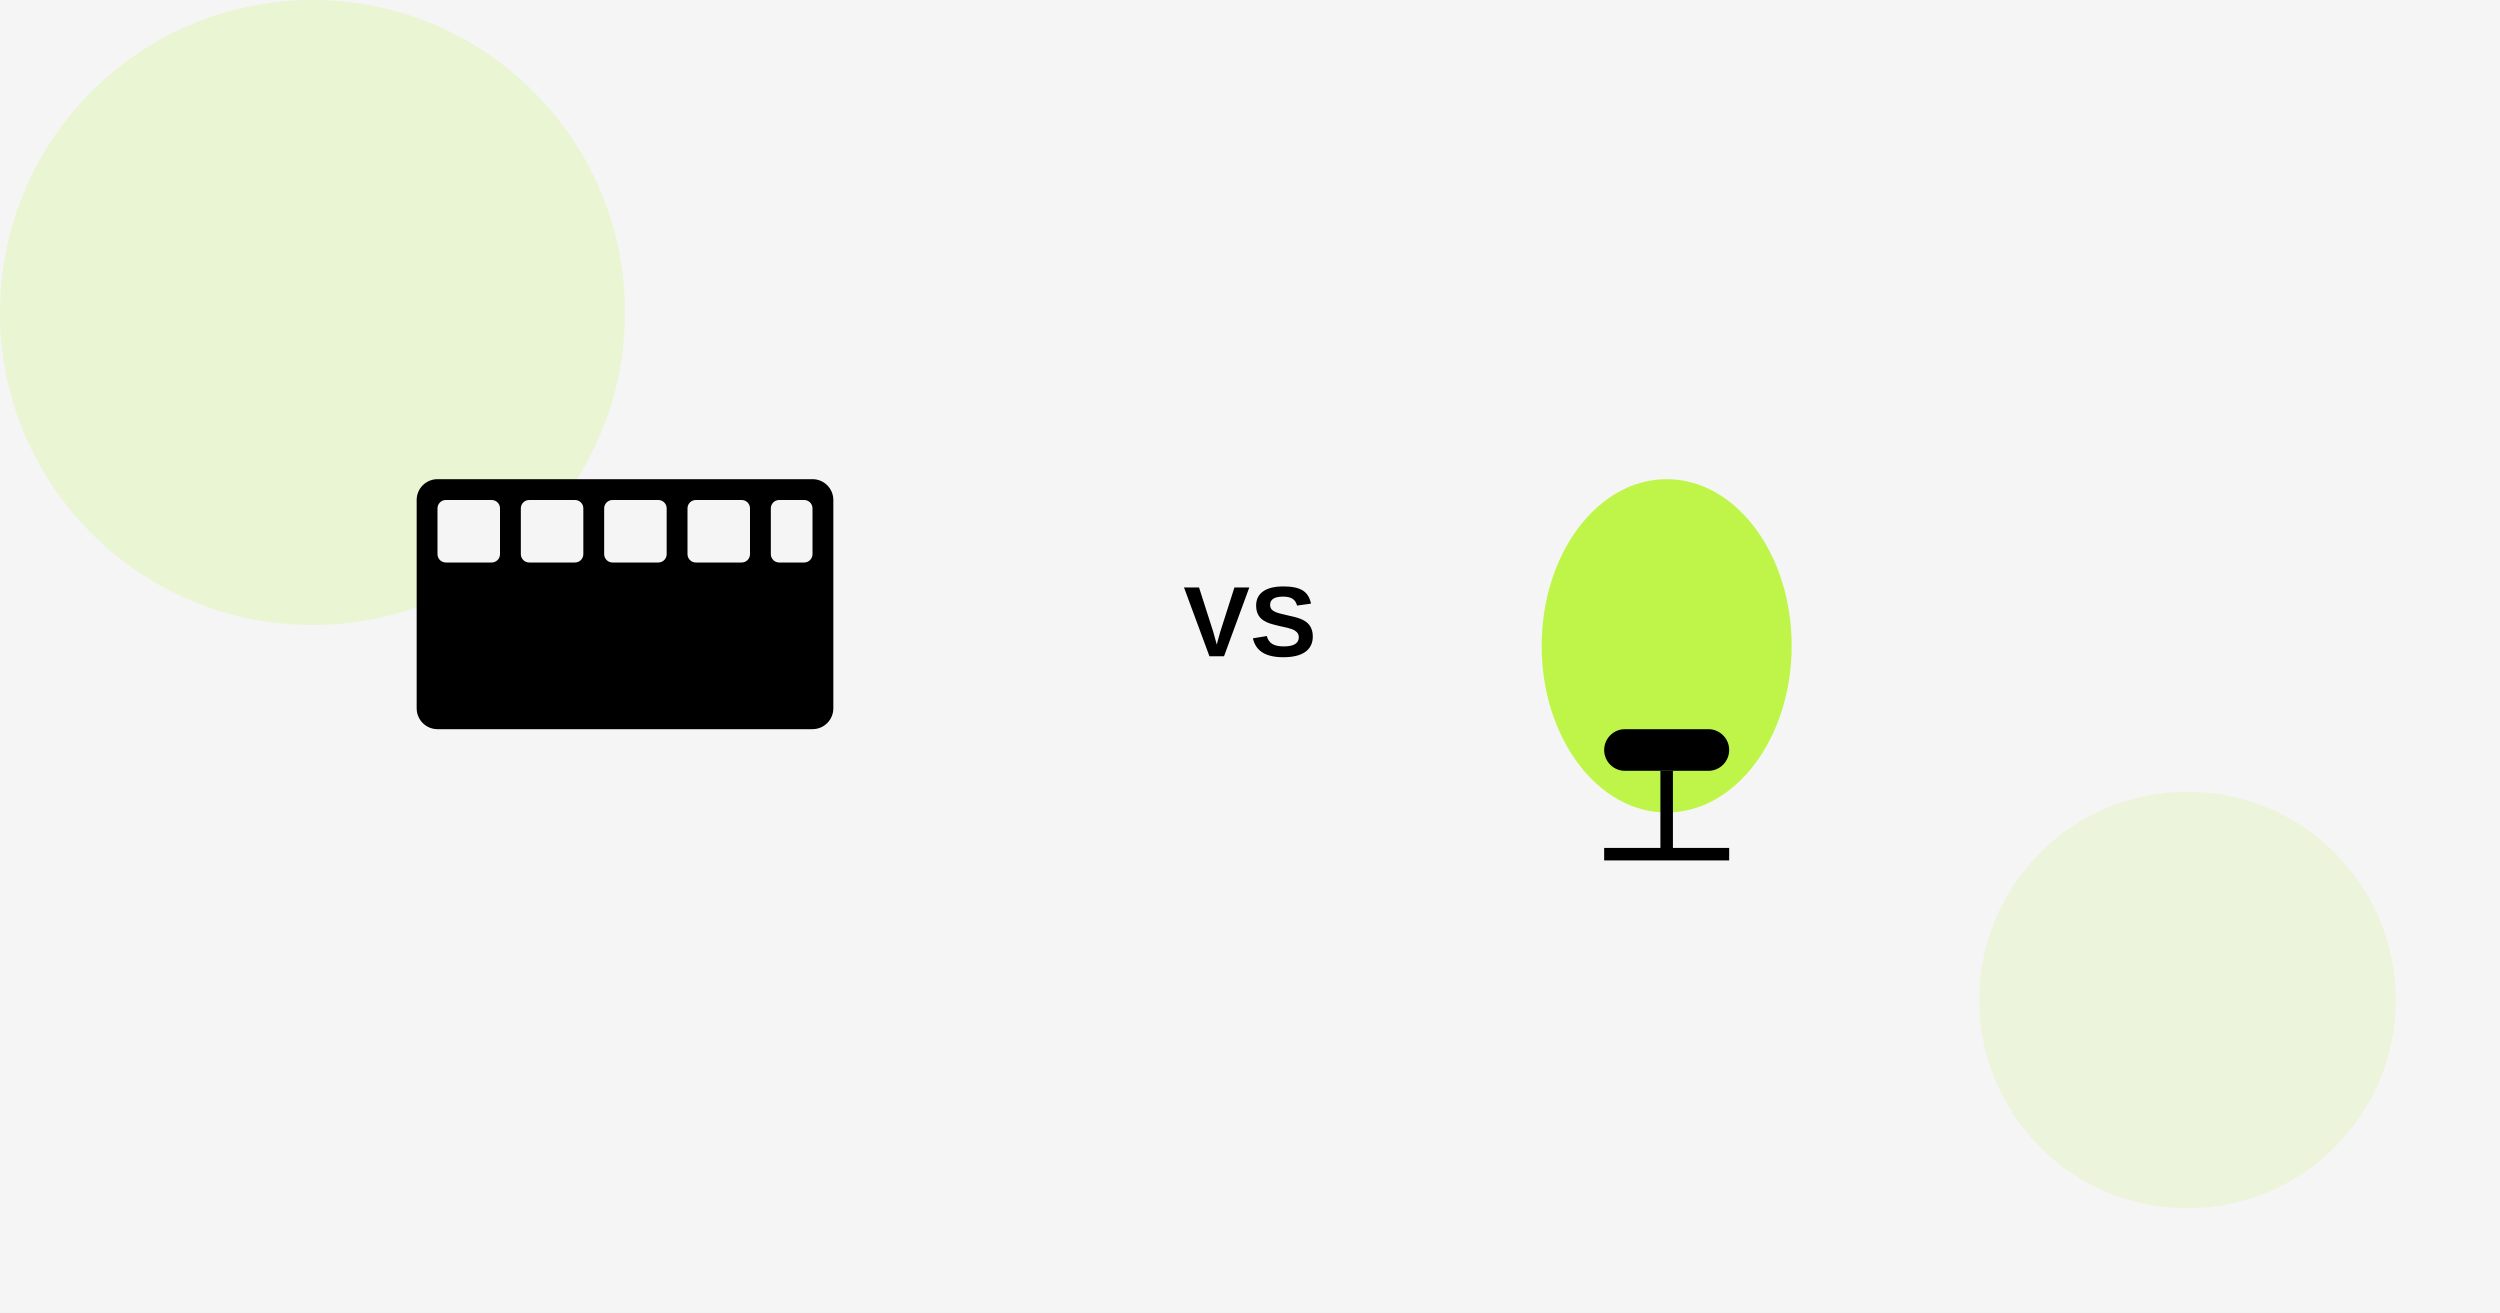
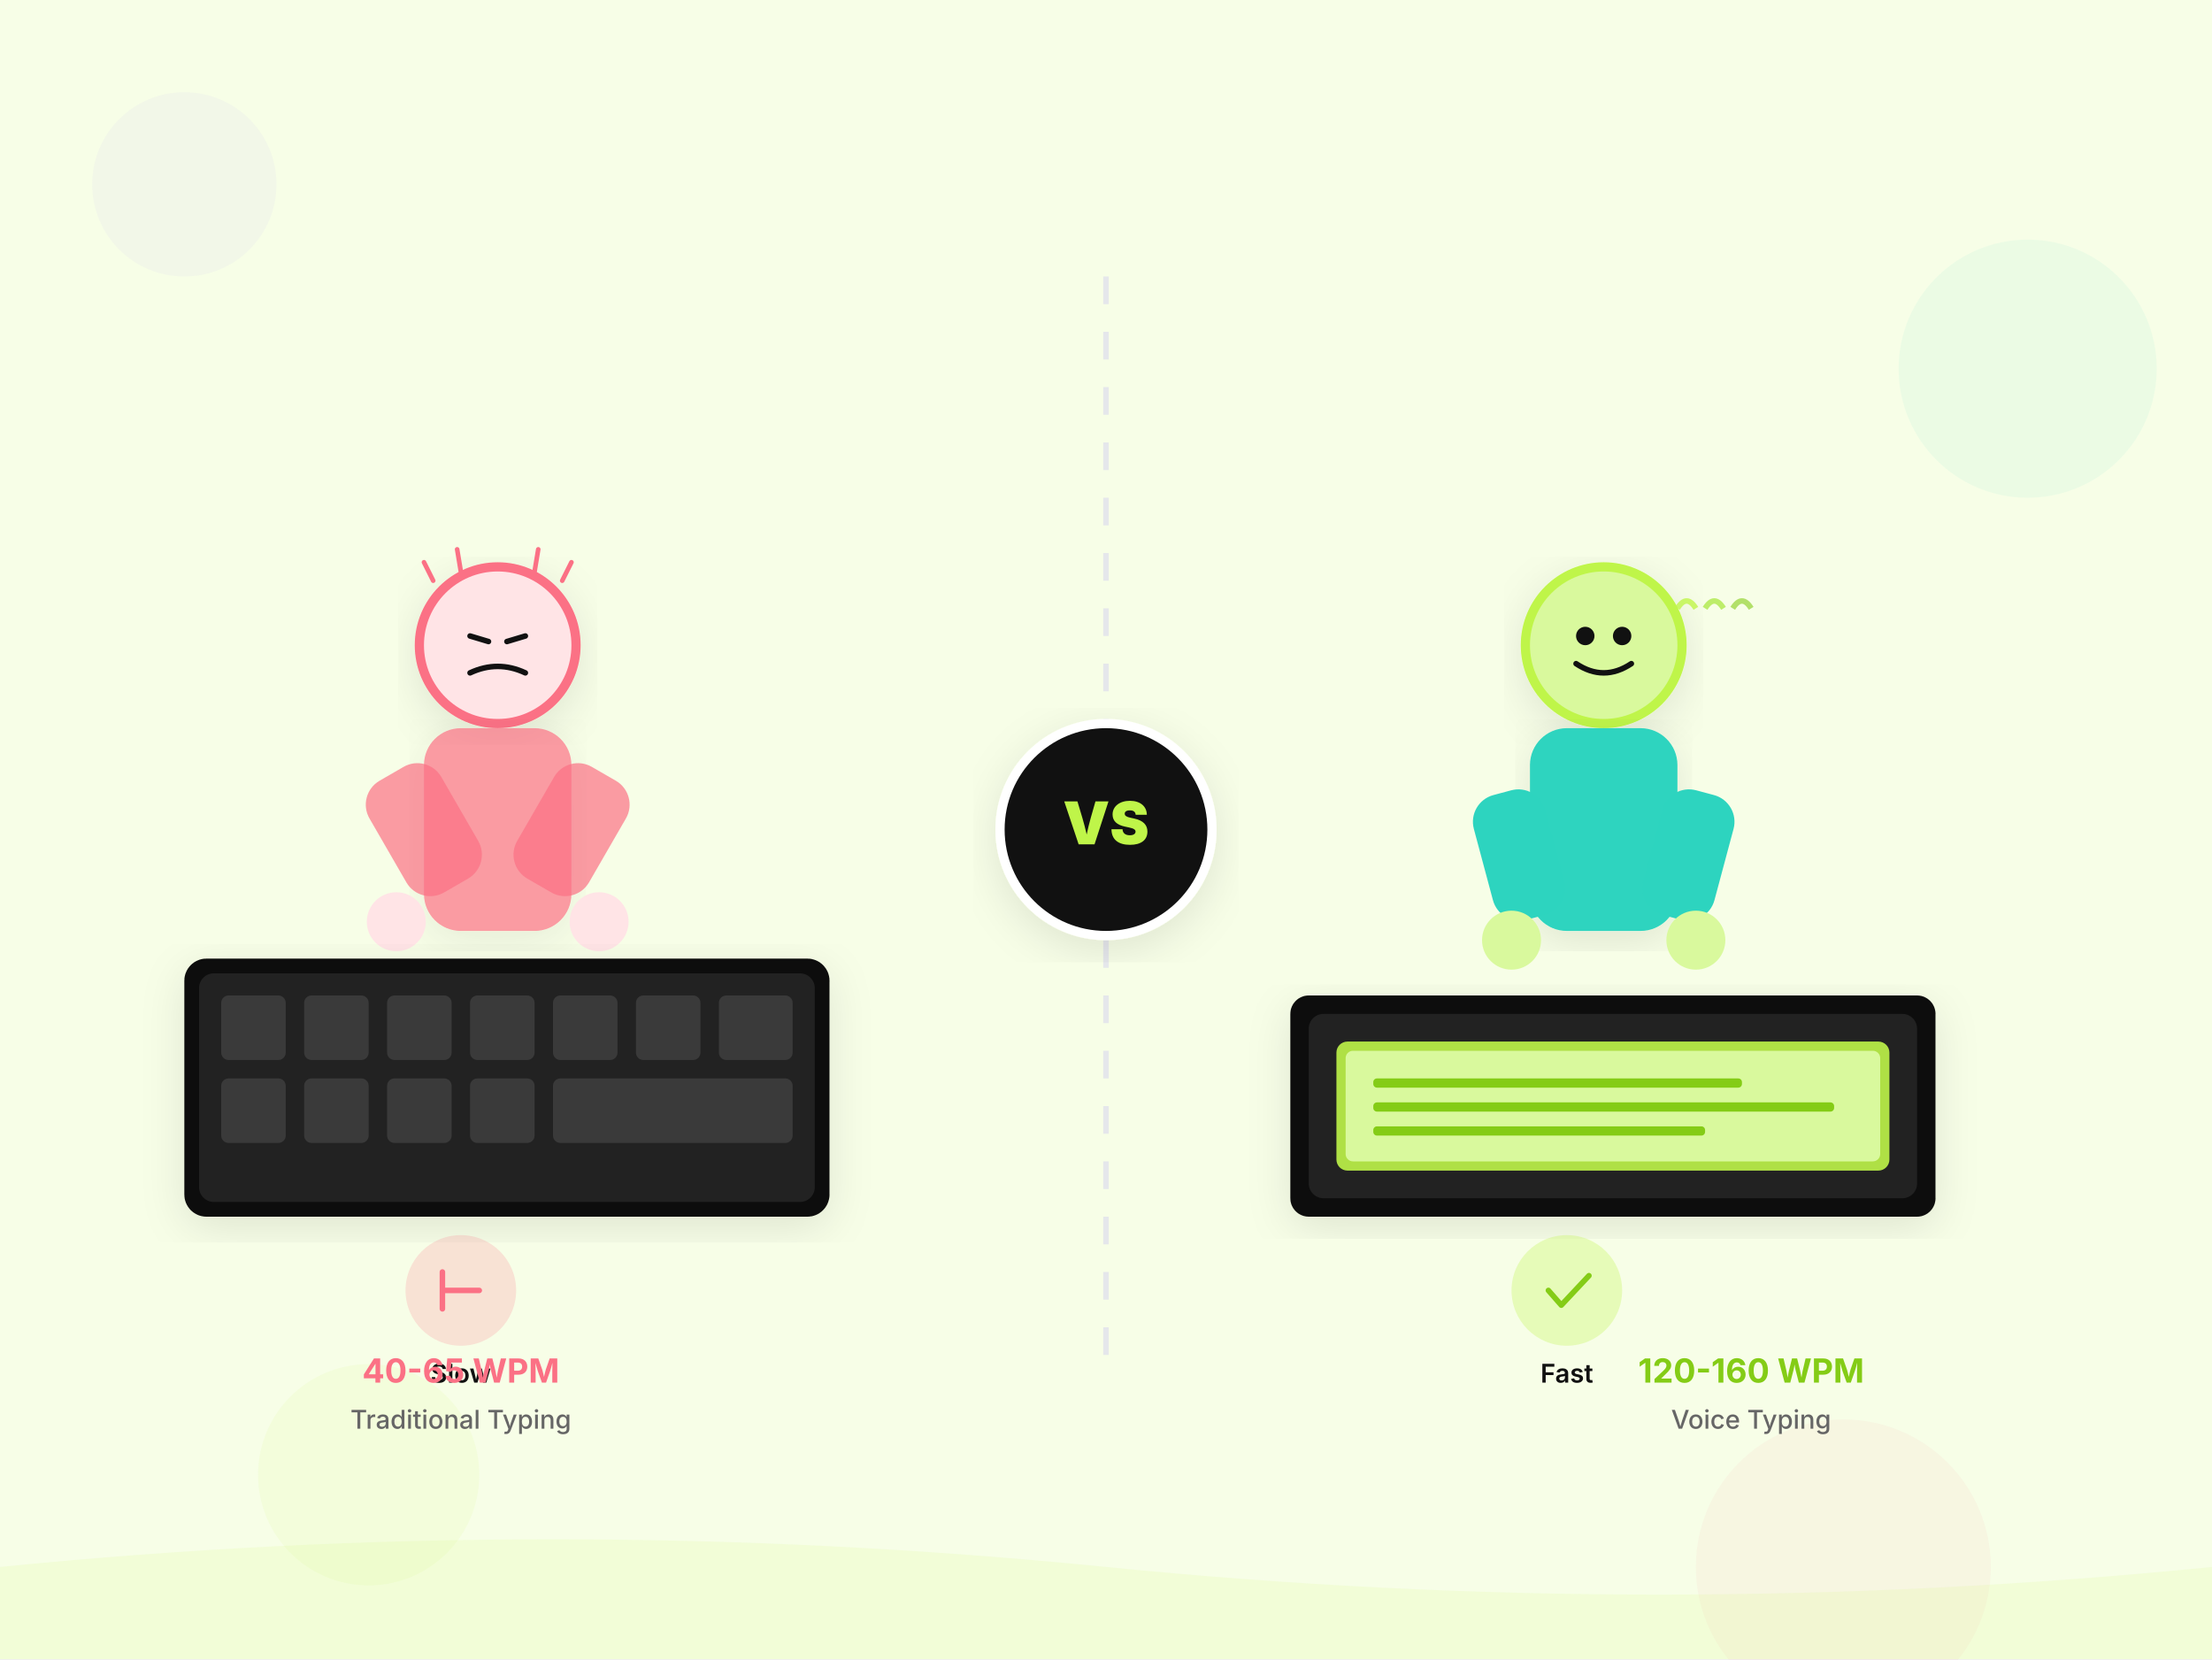
- <svg xmlns="http://www.w3.org/2000/svg" width="1200" height="630" viewBox="0 0 1200 630" fill="none">
-   <rect width="1200" height="630" fill="#F5F5F5" />
-   <circle cx="150" cy="150" r="150" fill="#BFF549" opacity="0.2" />
-   <circle cx="1050" cy="480" r="100" fill="#BFF549" opacity="0.15" />
-   <g transform="translate(200, 230)">
-     <rect x="0" y="0" width="200" height="120" rx="10" fill="#000000" />
-     <rect x="10" y="10" width="30" height="30" rx="4" fill="#F5F5F5" />
-     <rect x="50" y="10" width="30" height="30" rx="4" fill="#F5F5F5" />
-     <rect x="90" y="10" width="30" height="30" rx="4" fill="#F5F5F5" />
-     <rect x="130" y="10" width="30" height="30" rx="4" fill="#F5F5F5" />
-     <rect x="170" y="10" width="20" height="30" rx="4" fill="#F5F5F5" />
+ <svg xmlns="http://www.w3.org/2000/svg" width="1200" height="900" viewBox="0 0 1200 900" fill="none">
+   <defs>
+     <linearGradient id="bg-split" x1="0" y1="0" x2="1200" y2="900">
+       <stop offset="0%" stop-color="#F7FEE7" />
+       <stop offset="100%" stop-color="#FFFFFF" />
+     </linearGradient>
+     <filter id="drop-shadow">
+       <feDropShadow dx="0" dy="6" stdDeviation="12" flood-opacity="0.1" />
+     </filter>
+   </defs>
+   <rect width="1200" height="900" fill="url(#bg-split)" />
+   <circle cx="100" cy="100" r="50" fill="#A78BFA" opacity="0.06" />
+   <circle cx="1100" cy="200" r="70" fill="#2DD4BF" opacity="0.06" />
+   <circle cx="200" cy="800" r="60" fill="#BFF549" opacity="0.08" />
+   <circle cx="1000" cy="850" r="80" fill="#FB7185" opacity="0.06" />
+   <line x1="600" y1="150" x2="600" y2="750" stroke="#E5E7EB" stroke-width="3" stroke-dasharray="15 15" />
+   <g transform="translate(600, 450)">
+     <circle cx="0" cy="0" r="60" fill="#FFFFFF" filter="url(#drop-shadow)" />
+     <circle cx="0" cy="0" r="55" fill="#111111" />
+     <text x="0" y="8" font-family="Inter" font-size="32" font-weight="900" fill="#BFF549" text-anchor="middle">VS</text>
  </g>
-   <text x="600" y="315" font-family="Arial, sans-serif" font-size="48" font-weight="bold" fill="#000000" text-anchor="middle">VS</text>
-   <g transform="translate(700, 230)">
-     <ellipse cx="100" cy="80" rx="60" ry="80" fill="#BFF549" />
-     <rect x="70" y="120" width="60" height="20" rx="10" fill="#000000" />
-     <line x1="100" y1="140" x2="100" y2="180" stroke="#000000" stroke-width="6" />
-     <line x1="70" y1="180" x2="130" y2="180" stroke="#000000" stroke-width="6" />
+   <g transform="translate(50, 200)">
+     <g transform="translate(150, 100)">
+       <circle cx="70" cy="50" r="45" fill="#FB7185" filter="url(#drop-shadow)" />
+       <circle cx="70" cy="50" r="40" fill="#FFE4E6" />
+       <path d="M55,45 L65,48" stroke="#111111" stroke-width="3" stroke-linecap="round" />
+       <path d="M75,48 L85,45" stroke="#111111" stroke-width="3" stroke-linecap="round" />
+       <path d="M55,65 Q70,58 85,65" stroke="#111111" stroke-width="3" fill="none" stroke-linecap="round" />
+       <rect x="30" y="95" width="80" height="110" rx="20" fill="#FB7185" opacity="0.7" filter="url(#drop-shadow)" />
+       <rect x="-10" y="120" width="45" height="70" rx="15" fill="#FB7185" opacity="0.7" transform="rotate(-30 12 120)" />
+       <rect x="105" y="120" width="45" height="70" rx="15" fill="#FB7185" opacity="0.7" transform="rotate(30 128 120)" />
+       <circle cx="15" cy="200" r="16" fill="#FFE4E6" />
+       <circle cx="125" cy="200" r="16" fill="#FFE4E6" />
+       <line x1="35" y1="15" x2="30" y2="5" stroke="#FB7185" stroke-width="2.5" stroke-linecap="round" />
+       <line x1="50" y1="10" x2="48" y2="-2" stroke="#FB7185" stroke-width="2.5" stroke-linecap="round" />
+       <line x1="105" y1="15" x2="110" y2="5" stroke="#FB7185" stroke-width="2.5" stroke-linecap="round" />
+       <line x1="90" y1="10" x2="92" y2="-2" stroke="#FB7185" stroke-width="2.5" stroke-linecap="round" />
+     </g>
+     <g transform="translate(50, 320)">
+       <rect x="0" y="0" width="350" height="140" rx="12" fill="#111111" filter="url(#drop-shadow)" />
+       <rect x="8" y="8" width="334" height="124" rx="8" fill="#222222" />
+       <g opacity="0.7">
+         <rect x="20" y="20" width="35" height="35" rx="4" fill="#444444" />
+         <rect x="65" y="20" width="35" height="35" rx="4" fill="#444444" />
+         <rect x="110" y="20" width="35" height="35" rx="4" fill="#444444" />
+         <rect x="155" y="20" width="35" height="35" rx="4" fill="#444444" />
+         <rect x="200" y="20" width="35" height="35" rx="4" fill="#444444" />
+         <rect x="245" y="20" width="35" height="35" rx="4" fill="#444444" />
+         <rect x="290" y="20" width="40" height="35" rx="4" fill="#444444" />
+         <rect x="20" y="65" width="35" height="35" rx="4" fill="#444444" />
+         <rect x="65" y="65" width="35" height="35" rx="4" fill="#444444" />
+         <rect x="110" y="65" width="35" height="35" rx="4" fill="#444444" />
+         <rect x="155" y="65" width="35" height="35" rx="4" fill="#444444" />
+         <rect x="200" y="65" width="130" height="35" rx="4" fill="#444444" />
+       </g>
+     </g>
+     <g transform="translate(200, 500)">
+       <circle cx="0" cy="0" r="30" fill="#FB7185" opacity="0.2" />
+       <path d="M-10,-10 L-10,10 M-10,0 L10,0" stroke="#FB7185" stroke-width="3" stroke-linecap="round" />
+       <text x="0" y="50" font-family="Inter" font-size="14" font-weight="600" fill="#111111" text-anchor="middle">Slow</text>
+     </g>
  </g>
+   <g transform="translate(650, 200)">
+     <g transform="translate(150, 100)">
+       <circle cx="70" cy="50" r="45" fill="#BFF549" filter="url(#drop-shadow)" />
+       <circle cx="70" cy="50" r="40" fill="#D9F99D" />
+       <circle cx="60" cy="45" r="5" fill="#111111" />
+       <circle cx="80" cy="45" r="5" fill="#111111" />
+       <path d="M55,60 Q70,70 85,60" stroke="#111111" stroke-width="3" fill="none" stroke-linecap="round" />
+       <rect x="30" y="95" width="80" height="110" rx="20" fill="#2DD4BF" filter="url(#drop-shadow)" />
+       <rect x="-5" y="130" width="40" height="70" rx="15" fill="#2DD4BF" transform="rotate(-15 15 130)" />
+       <rect x="105" y="130" width="40" height="70" rx="15" fill="#2DD4BF" transform="rotate(15 125 130)" />
+       <circle cx="20" cy="210" r="16" fill="#D9F99D" />
+       <circle cx="120" cy="210" r="16" fill="#D9F99D" />
+       <g transform="translate(110, 30)">
+         <path d="M0,0 Q5,-8 10,0" stroke="#BFF549" stroke-width="3" fill="none" opacity="0.8">
+           <animate attributeName="opacity" values="0.8;0.3;0.8" dur="1.5s" repeatCount="indefinite" />
+         </path>
+         <path d="M15,0 Q20,-8 25,0" stroke="#A4E635" stroke-width="3" fill="none" opacity="0.7">
+           <animate attributeName="opacity" values="0.7;0.3;0.7" dur="1.5s" begin="0.3s" repeatCount="indefinite" />
+         </path>
+         <path d="M30,0 Q35,-8 40,0" stroke="#84CC16" stroke-width="3" fill="none" opacity="0.6">
+           <animate attributeName="opacity" values="0.6;0.3;0.6" dur="1.5s" begin="0.6s" repeatCount="indefinite" />
+         </path>
+       </g>
+     </g>
+     <g transform="translate(50, 340)">
+       <rect x="0" y="0" width="350" height="120" rx="10" fill="#111111" filter="url(#drop-shadow)" />
+       <rect x="10" y="10" width="330" height="100" rx="8" fill="#222222" />
+       <rect x="25" y="25" width="300" height="70" rx="6" fill="#BFF549" opacity="0.9" />
+       <rect x="30" y="30" width="290" height="60" rx="4" fill="#D9F99D" />
+       <rect x="45" y="45" width="200" height="5" rx="2" fill="#84CC16">
+         <animate attributeName="width" values="0;200;200" dur="2s" repeatCount="indefinite" />
+       </rect>
+       <rect x="45" y="58" width="250" height="5" rx="2" fill="#84CC16">
+         <animate attributeName="width" values="0;250;250" dur="2s" begin="0.4s" repeatCount="indefinite" />
+       </rect>
+       <rect x="45" y="71" width="180" height="5" rx="2" fill="#84CC16">
+         <animate attributeName="width" values="0;180;180" dur="2s" begin="0.8s" repeatCount="indefinite" />
+       </rect>
+     </g>
+     <g transform="translate(200, 500)">
+       <circle cx="0" cy="0" r="30" fill="#BFF549" opacity="0.3" />
+       <path d="M-10,0 L-3,8 L12,-8" stroke="#84CC16" stroke-width="3" fill="none" stroke-linecap="round" stroke-linejoin="round" />
+       <text x="0" y="50" font-family="Inter" font-size="14" font-weight="600" fill="#111111" text-anchor="middle">Fast</text>
+     </g>
+   </g>
+   <g transform="translate(0, 750)">
+     <g transform="translate(250, 0)">
+       <text x="0" y="0" font-family="Inter" font-size="18" font-weight="700" fill="#FB7185" text-anchor="middle">40-65 WPM</text>
+       <text x="0" y="25" font-family="Inter" font-size="14" font-weight="500" fill="#666666" text-anchor="middle">Traditional Typing</text>
+     </g>
+     <g transform="translate(950, 0)">
+       <text x="0" y="0" font-family="Inter" font-size="18" font-weight="700" fill="#84CC16" text-anchor="middle">120-160 WPM</text>
+       <text x="0" y="25" font-family="Inter" font-size="14" font-weight="500" fill="#666666" text-anchor="middle">Voice Typing</text>
+     </g>
+   </g>
+   <path d="M0,850 Q300,820 600,850 T1200,850 L1200,900 L0,900 Z" fill="#BFF549" opacity="0.1" />
</svg>
